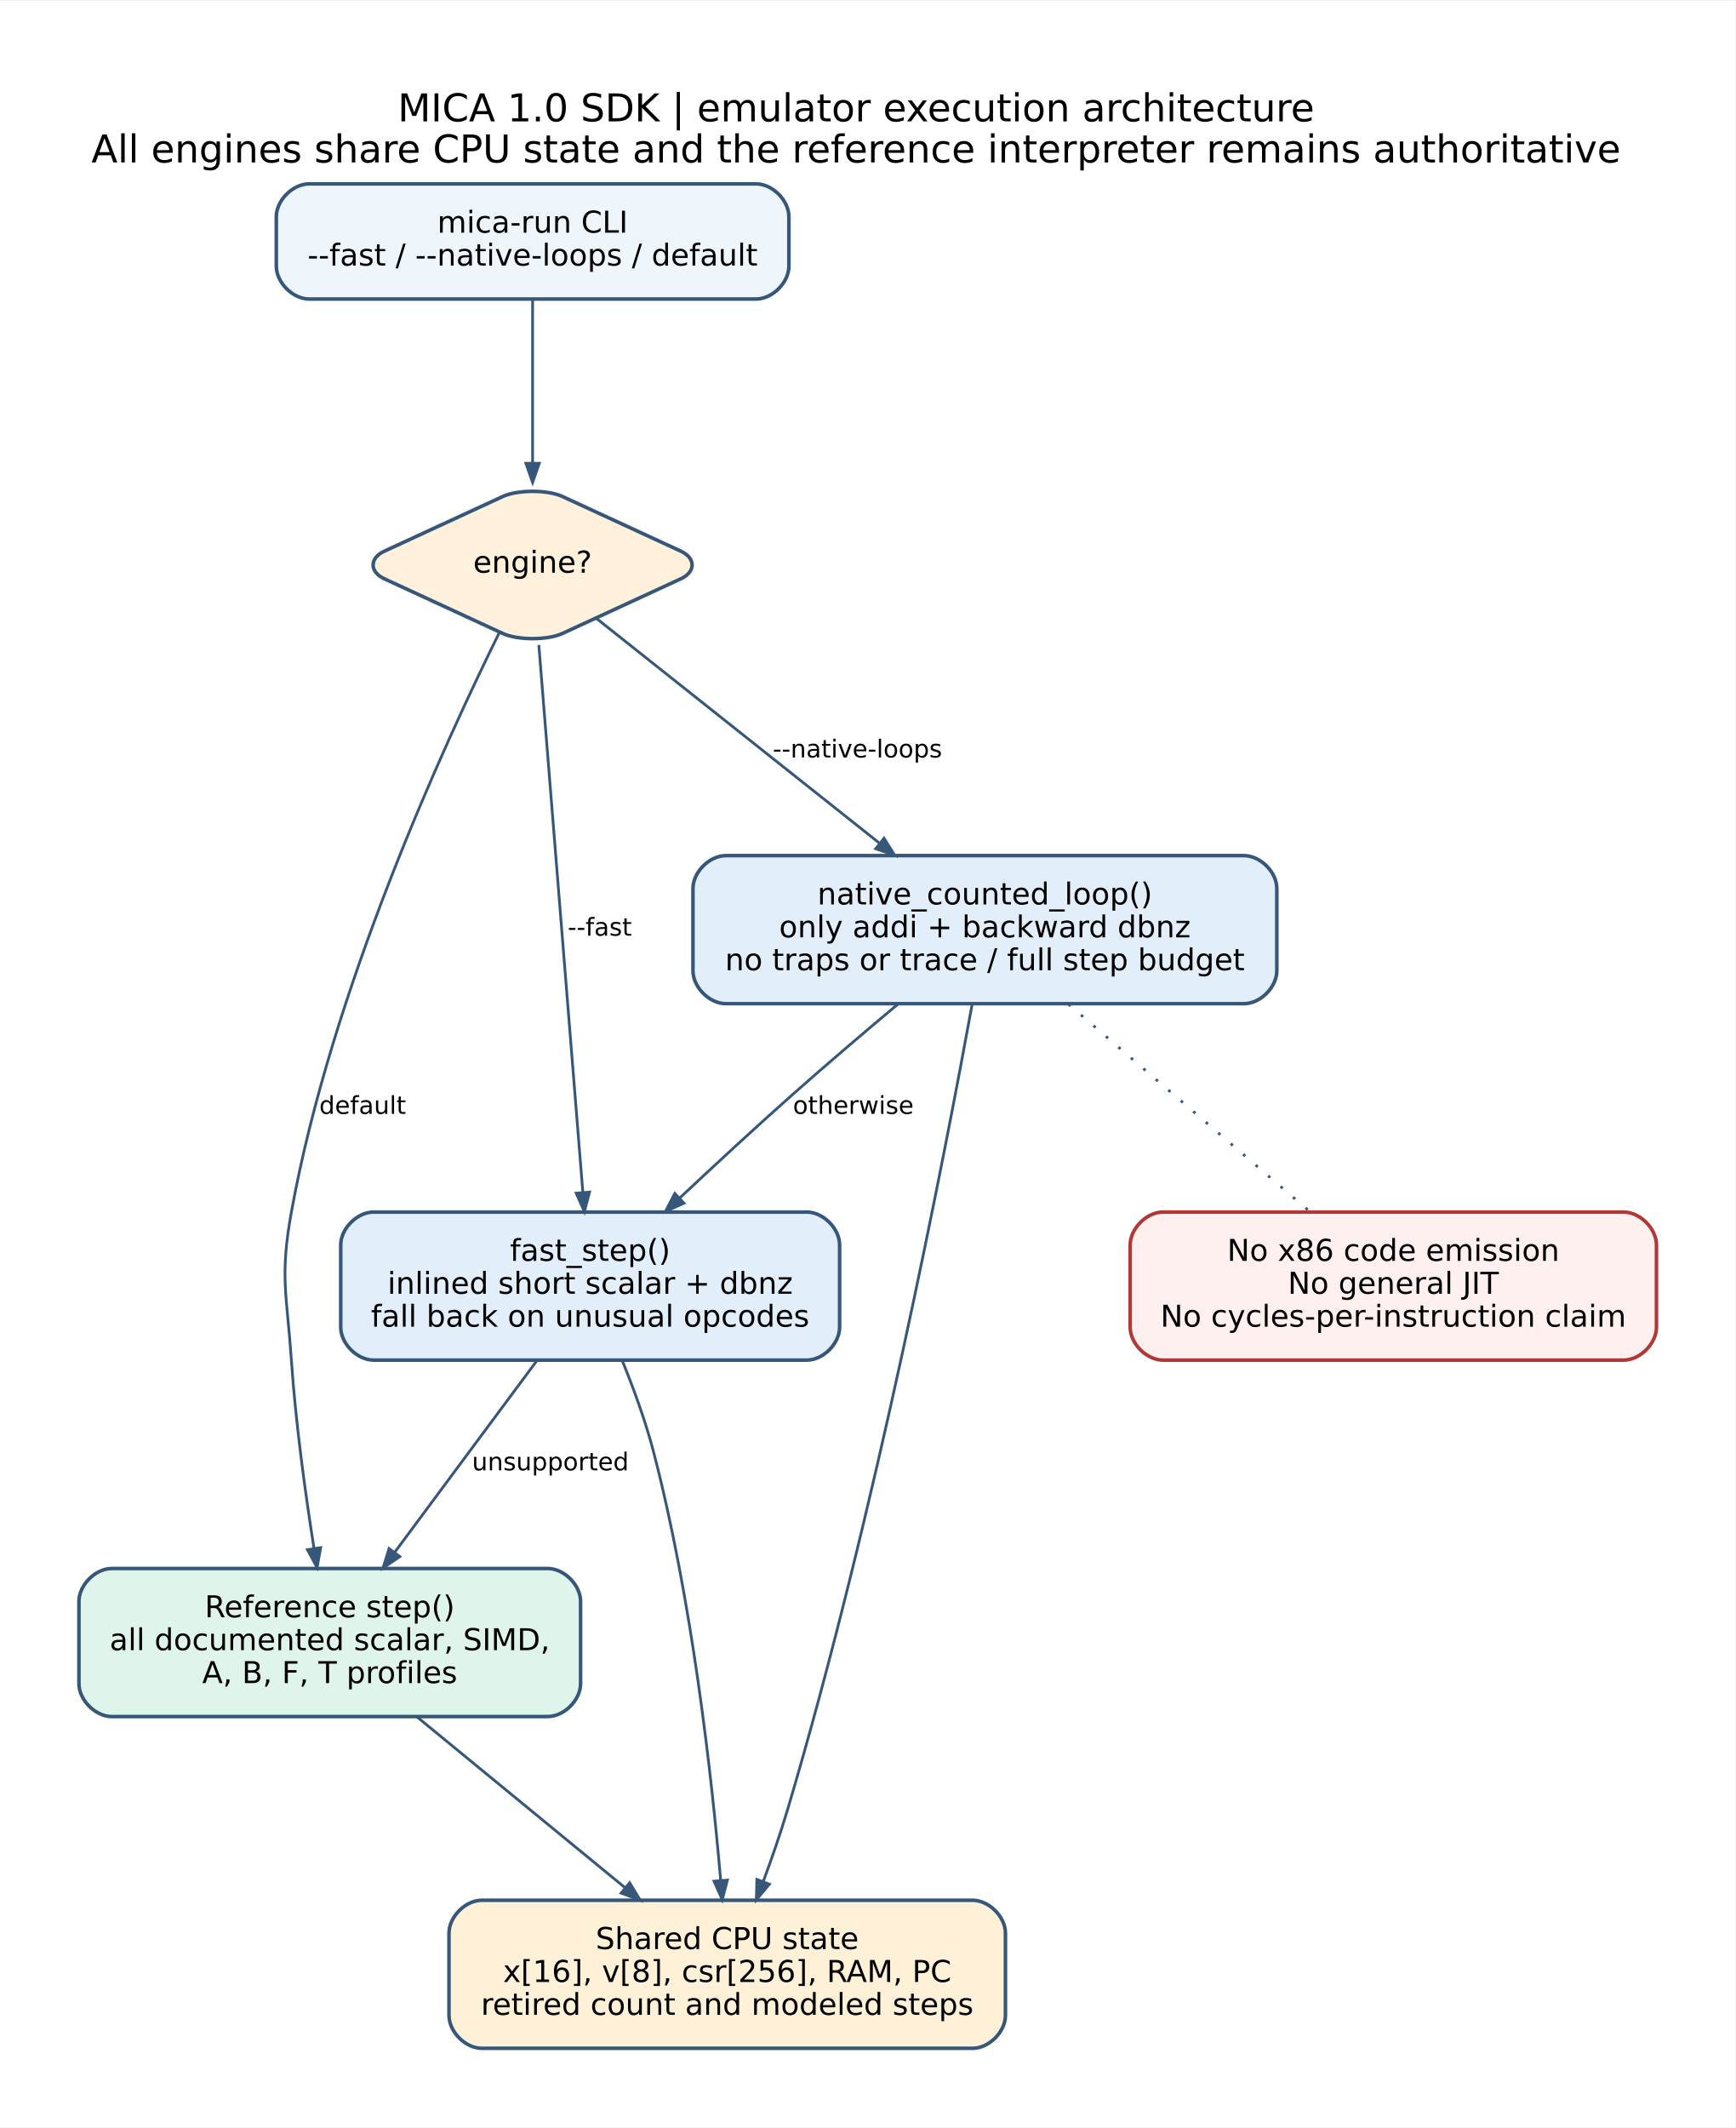
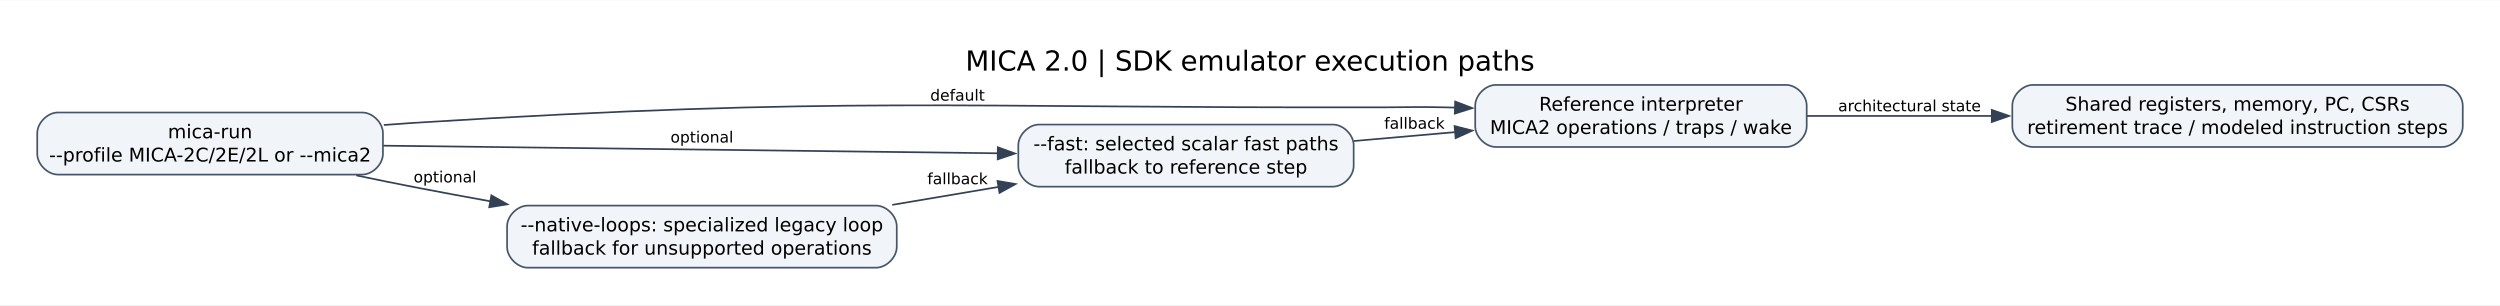
- <svg xmlns="http://www.w3.org/2000/svg" width="633pt" height="776pt" viewBox="0.00 0.00 633.10 775.60">
-   <g id="graph0" class="graph" transform="scale(1 1) rotate(0) translate(28.8 746.8)">
-     <polygon fill="#ffffff" stroke="transparent" points="-28.8,28.8 -28.8,-746.8 604.3,-746.8 604.3,28.8 -28.8,28.8" />
-     <text text-anchor="middle" x="283.5" y="-702.8" font-family="DejaVu Sans" font-size="14.00">MICA 1.0 SDK | emulator execution architecture</text>
-     <text text-anchor="middle" x="283.5" y="-687.8" font-family="DejaVu Sans" font-size="14.00">All engines share CPU state and the reference interpreter remains authoritative</text>
+ <svg xmlns="http://www.w3.org/2000/svg" width="1450pt" height="177pt" viewBox="0.00 0.00 1449.95 176.70">
+   <g id="graph0" class="graph" transform="scale(1 1) rotate(0) translate(21.6 155.1)">
+     <polygon fill="white" stroke="none" points="-21.6,21.6 -21.6,-155.1 1428.35,-155.1 1428.35,21.6 -21.6,21.6" />
+     <text text-anchor="middle" x="703.38" y="-114.3" font-family="DejaVu Sans" font-size="16.00">MICA 2.0 | SDK emulator execution paths</text>
    <g id="node1" class="node">
-       <path fill="#eff6fb" stroke="#365779" stroke-width="1.3" d="M247,-680C247,-680 84,-680 84,-680 78,-680 72,-674 72,-668 72,-668 72,-650 72,-650 72,-644 78,-638 84,-638 84,-638 247,-638 247,-638 253,-638 259,-644 259,-650 259,-650 259,-668 259,-668 259,-674 253,-680 247,-680" />
-       <text text-anchor="middle" x="165.5" y="-662.2" font-family="DejaVu Sans" font-size="11.00">mica-run CLI</text>
-       <text text-anchor="middle" x="165.5" y="-650.2" font-family="DejaVu Sans" font-size="11.00">--fast / --native-loops / default</text>
+       <path fill="#f1f5f9" stroke="#475569" d="M188.5,-90C188.5,-90 12,-90 12,-90 6,-90 0,-84 0,-78 0,-78 0,-66 0,-66 0,-60 6,-54 12,-54 12,-54 188.5,-54 188.5,-54 194.5,-54 200.5,-60 200.5,-66 200.5,-66 200.5,-78 200.5,-78 200.5,-84 194.5,-90 188.5,-90" />
+       <text text-anchor="middle" x="100.25" y="-75.05" font-family="DejaVu Sans" font-size="11.00">mica-run</text>
+       <text text-anchor="middle" x="100.25" y="-61.55" font-family="DejaVu Sans" font-size="11.00">--profile MICA-2C/2E/2L or --mica2</text>
    </g>
    <g id="node2" class="node">
-       <path fill="#fff1dc" stroke="#365779" stroke-width="1.3" d="M154.6,-565.97C154.6,-565.97 111.4,-546.03 111.4,-546.03 105.95,-543.51 105.95,-538.49 111.4,-535.97 111.4,-535.97 154.6,-516.03 154.6,-516.03 160.05,-513.51 170.95,-513.51 176.4,-516.03 176.4,-516.03 219.6,-535.97 219.6,-535.97 225.05,-538.49 225.05,-543.51 219.6,-546.03 219.6,-546.03 176.4,-565.97 176.4,-565.97 170.95,-568.49 160.05,-568.49 154.6,-565.97" />
-       <text text-anchor="middle" x="165.5" y="-538.2" font-family="DejaVu Sans" font-size="11.00">engine?</text>
+       <path fill="#f1f5f9" stroke="#475569" d="M1014.25,-106C1014.25,-106 846,-106 846,-106 840,-106 834,-100 834,-94 834,-94 834,-82 834,-82 834,-76 840,-70 846,-70 846,-70 1014.25,-70 1014.25,-70 1020.25,-70 1026.25,-76 1026.25,-82 1026.25,-82 1026.25,-94 1026.25,-94 1026.25,-100 1020.25,-106 1014.25,-106" />
+       <text text-anchor="middle" x="930.12" y="-91.05" font-family="DejaVu Sans" font-size="11.00">Reference interpreter</text>
+       <text text-anchor="middle" x="930.12" y="-77.55" font-family="DejaVu Sans" font-size="11.00">MICA2 operations / traps / wake</text>
    </g>
    <g id="edge1" class="edge">
-       <path fill="none" stroke="#365779" d="M165.5,-637.79C165.5,-621.38 165.5,-597.8 165.5,-578.15" />
-       <polygon fill="#365779" stroke="#365779" points="167.95,-578.1 165.5,-571.1 163.05,-578.1 167.95,-578.1" />
+       <path fill="none" stroke="#334155" d="M200.99,-82.75C206.91,-83.22 212.78,-83.64 218.5,-84 468.27,-99.61 531.25,-92.41 781.5,-93 796.83,-93.04 800.67,-93.34 816,-93 818.08,-92.95 820.19,-92.9 822.31,-92.85" />
+       <polygon fill="#334155" stroke="#334155" points="822.37,-96.35 832.26,-92.56 822.17,-89.35 822.37,-96.35" />
+       <text text-anchor="middle" x="533.75" y="-96.85" font-family="DejaVu Sans" font-size="9.00">default</text>
    </g>
    <g id="node3" class="node">
-       <path fill="#dff5eb" stroke="#365779" stroke-width="1.3" d="M171,-175C171,-175 12,-175 12,-175 6,-175 0,-169 0,-163 0,-163 0,-133 0,-133 0,-127 6,-121 12,-121 12,-121 171,-121 171,-121 177,-121 183,-127 183,-133 183,-133 183,-163 183,-163 183,-169 177,-175 171,-175" />
-       <text text-anchor="middle" x="91.5" y="-157.2" font-family="DejaVu Sans" font-size="11.00">Reference step()</text>
-       <text text-anchor="middle" x="91.5" y="-145.2" font-family="DejaVu Sans" font-size="11.00">all documented scalar, SIMD,</text>
-       <text text-anchor="middle" x="91.5" y="-133.2" font-family="DejaVu Sans" font-size="11.00">A, B, F, T profiles</text>
+       <path fill="#f1f5f9" stroke="#475569" d="M751.5,-83C751.5,-83 581,-83 581,-83 575,-83 569,-77 569,-71 569,-71 569,-59 569,-59 569,-53 575,-47 581,-47 581,-47 751.5,-47 751.5,-47 757.5,-47 763.5,-53 763.5,-59 763.5,-59 763.5,-71 763.5,-71 763.5,-77 757.5,-83 751.5,-83" />
+       <text text-anchor="middle" x="666.25" y="-68.05" font-family="DejaVu Sans" font-size="11.00">--fast: selected scalar fast paths</text>
+       <text text-anchor="middle" x="666.25" y="-54.55" font-family="DejaVu Sans" font-size="11.00">fallback to reference step</text>
    </g>
    <g id="edge2" class="edge">
-       <path fill="none" stroke="#365779" d="M153.42,-516.46C132.93,-475.02 92.13,-385.81 77.5,-305 73.22,-281.38 75.86,-274.94 77.5,-251 79.07,-227.97 82.62,-202.22 85.75,-182.35" />
-       <polygon fill="#365779" stroke="#365779" points="88.19,-182.62 86.88,-175.32 83.35,-181.84 88.19,-182.62" />
-       <text text-anchor="middle" x="103.5" y="-340.8" font-family="DejaVu Sans" font-size="9.00">default</text>
+       <path fill="none" stroke="#334155" d="M200.78,-70.76C300.76,-69.52 454.36,-67.62 557.24,-66.34" />
+       <polygon fill="#334155" stroke="#334155" points="557.13,-69.84 567.08,-66.22 557.04,-62.84 557.13,-69.84" />
+       <text text-anchor="middle" x="385.5" y="-72.57" font-family="DejaVu Sans" font-size="9.00">optional</text>
    </g>
    <g id="node4" class="node">
-       <path fill="#e3eefb" stroke="#365779" stroke-width="1.3" d="M265.5,-305C265.5,-305 107.5,-305 107.5,-305 101.5,-305 95.5,-299 95.5,-293 95.5,-293 95.5,-263 95.5,-263 95.5,-257 101.5,-251 107.5,-251 107.5,-251 265.5,-251 265.5,-251 271.5,-251 277.5,-257 277.5,-263 277.5,-263 277.5,-293 277.5,-293 277.5,-299 271.5,-305 265.5,-305" />
-       <text text-anchor="middle" x="186.5" y="-287.2" font-family="DejaVu Sans" font-size="11.00">fast_step()</text>
-       <text text-anchor="middle" x="186.5" y="-275.2" font-family="DejaVu Sans" font-size="11.00">inlined short scalar + dbnz</text>
-       <text text-anchor="middle" x="186.5" y="-263.2" font-family="DejaVu Sans" font-size="11.00">fall back on unusual opcodes</text>
+       <path fill="#f1f5f9" stroke="#475569" d="M486.5,-36C486.5,-36 284.5,-36 284.5,-36 278.5,-36 272.5,-30 272.5,-24 272.5,-24 272.5,-12 272.5,-12 272.5,-6 278.5,0 284.5,0 284.5,0 486.5,0 486.5,0 492.5,0 498.5,-6 498.5,-12 498.5,-12 498.5,-24 498.5,-24 498.5,-30 492.5,-36 486.5,-36" />
+       <text text-anchor="middle" x="385.5" y="-21.05" font-family="DejaVu Sans" font-size="11.00">--native-loops: specialized legacy loop</text>
+       <text text-anchor="middle" x="385.5" y="-7.55" font-family="DejaVu Sans" font-size="11.00">fallback for unsupported operations</text>
    </g>
    <g id="edge3" class="edge">
-       <path fill="none" stroke="#365779" d="M167.77,-511.82C171.68,-463.23 179.67,-363.9 183.84,-312.1" />
-       <polygon fill="#365779" stroke="#365779" points="186.28,-312.29 184.4,-305.12 181.4,-311.9 186.28,-312.29" />
-       <text text-anchor="middle" x="190" y="-405.8" font-family="DejaVu Sans" font-size="9.00">--fast</text>
+       <path fill="none" stroke="#334155" d="M185.07,-53.52C196.29,-51.17 207.67,-48.85 218.5,-46.75 232.94,-43.95 248.11,-41.13 263.17,-38.43" />
+       <polygon fill="#334155" stroke="#334155" points="263.39,-41.94 272.62,-36.74 262.16,-35.05 263.39,-41.94" />
+       <text text-anchor="middle" x="236.5" y="-49.45" font-family="DejaVu Sans" font-size="9.00">optional</text>
    </g>
    <g id="node5" class="node">
-       <path fill="#e3eefb" stroke="#365779" stroke-width="1.3" d="M425,-435C425,-435 236,-435 236,-435 230,-435 224,-429 224,-423 224,-423 224,-393 224,-393 224,-387 230,-381 236,-381 236,-381 425,-381 425,-381 431,-381 437,-387 437,-393 437,-393 437,-423 437,-423 437,-429 431,-435 425,-435" />
-       <text text-anchor="middle" x="330.5" y="-417.2" font-family="DejaVu Sans" font-size="11.00">native_counted_loop()</text>
-       <text text-anchor="middle" x="330.5" y="-405.2" font-family="DejaVu Sans" font-size="11.00">only addi + backward dbnz</text>
-       <text text-anchor="middle" x="330.5" y="-393.2" font-family="DejaVu Sans" font-size="11.00">no traps or trace / full step budget</text>
+       <path fill="#f1f5f9" stroke="#475569" d="M1394.75,-106C1394.75,-106 1157.5,-106 1157.5,-106 1151.5,-106 1145.5,-100 1145.5,-94 1145.5,-94 1145.5,-82 1145.5,-82 1145.5,-76 1151.5,-70 1157.5,-70 1157.5,-70 1394.75,-70 1394.75,-70 1400.75,-70 1406.75,-76 1406.75,-82 1406.75,-82 1406.75,-94 1406.75,-94 1406.75,-100 1400.75,-106 1394.75,-106" />
+       <text text-anchor="middle" x="1276.12" y="-91.05" font-family="DejaVu Sans" font-size="11.00">Shared registers, memory, PC, CSRs</text>
+       <text text-anchor="middle" x="1276.12" y="-77.55" font-family="DejaVu Sans" font-size="11.00">retirement trace / modeled instruction steps</text>
+     </g>
+     <g id="edge6" class="edge">
+       <path fill="none" stroke="#334155" d="M1026.49,-88C1059.74,-88 1097.79,-88 1133.95,-88" />
+       <polygon fill="#334155" stroke="#334155" points="1133.6,-91.5 1143.6,-88 1133.6,-84.5 1133.6,-91.5" />
+       <text text-anchor="middle" x="1085.88" y="-90.7" font-family="DejaVu Sans" font-size="9.00">architectural state</text>
+     </g>
+     <g id="edge5" class="edge">
+       <path fill="none" stroke="#334155" d="M763.65,-73.47C782.79,-75.15 802.99,-76.92 822.45,-78.63" />
+       <polygon fill="#334155" stroke="#334155" points="822.03,-82.11 832.3,-79.5 822.64,-75.13 822.03,-82.11" />
+       <text text-anchor="middle" x="798.75" y="-80.58" font-family="DejaVu Sans" font-size="9.00">fallback</text>
    </g>
    <g id="edge4" class="edge">
-       <path fill="none" stroke="#365779" d="M188.79,-521.51C215.55,-500.26 259.88,-465.07 291.84,-439.7" />
-       <polygon fill="#365779" stroke="#365779" points="293.7,-441.35 297.65,-435.08 290.65,-437.51 293.7,-441.35" />
-       <text text-anchor="middle" x="284" y="-470.8" font-family="DejaVu Sans" font-size="9.00">--native-loops</text>
-     </g>
-     <g id="node6" class="node">
-       <path fill="#fff1d8" stroke="#365779" stroke-width="1.3" d="M326,-54C326,-54 147,-54 147,-54 141,-54 135,-48 135,-42 135,-42 135,-12 135,-12 135,-6 141,0 147,0 147,0 326,0 326,0 332,0 338,-6 338,-12 338,-12 338,-42 338,-42 338,-48 332,-54 326,-54" />
-       <text text-anchor="middle" x="236.5" y="-36.2" font-family="DejaVu Sans" font-size="11.00">Shared CPU state</text>
-       <text text-anchor="middle" x="236.5" y="-24.2" font-family="DejaVu Sans" font-size="11.00">x[16], v[8], csr[256], RAM, PC</text>
-       <text text-anchor="middle" x="236.5" y="-12.2" font-family="DejaVu Sans" font-size="11.00">retired count and modeled steps</text>
-     </g>
-     <g id="edge7" class="edge">
-       <path fill="none" stroke="#365779" d="M123.32,-120.88C145.7,-102.52 175.73,-77.87 199.23,-58.58" />
-       <polygon fill="#365779" stroke="#365779" points="200.9,-60.39 204.75,-54.05 197.79,-56.6 200.9,-60.39" />
-     </g>
-     <g id="edge6" class="edge">
-       <path fill="none" stroke="#365779" d="M167.05,-250.79C152.06,-230.6 131.27,-202.59 115.3,-181.06" />
-       <polygon fill="#365779" stroke="#365779" points="117.07,-179.34 110.93,-175.18 113.13,-182.26 117.07,-179.34" />
-       <text text-anchor="middle" x="172" y="-210.8" font-family="DejaVu Sans" font-size="9.00">unsupported</text>
-     </g>
-     <g id="edge8" class="edge">
-       <path fill="none" stroke="#365779" d="M198.13,-251C202.26,-240.87 206.6,-229.06 209.5,-218 223.6,-164.22 230.79,-99.82 234.09,-61.5" />
-       <polygon fill="#365779" stroke="#365779" points="236.56,-61.37 234.7,-54.19 231.67,-60.96 236.56,-61.37" />
-     </g>
-     <g id="edge5" class="edge">
-       <path fill="none" stroke="#365779" d="M298.85,-380.9C286.74,-370.76 272.87,-358.97 260.5,-348 246.81,-335.87 232.02,-322.19 219.28,-310.23" />
-       <polygon fill="#365779" stroke="#365779" points="220.73,-308.23 213.96,-305.22 217.38,-311.8 220.73,-308.23" />
-       <text text-anchor="middle" x="282.5" y="-340.8" font-family="DejaVu Sans" font-size="9.00">otherwise</text>
-     </g>
-     <g id="edge9" class="edge">
-       <path fill="none" stroke="#365779" d="M325.89,-380.98C315.88,-326.06 290.48,-194.52 258.5,-87 255.94,-78.4 252.76,-69.25 249.63,-60.79" />
-       <polygon fill="#365779" stroke="#365779" points="251.89,-59.86 247.13,-54.17 247.31,-61.59 251.89,-59.86" />
-     </g>
-     <g id="node7" class="node">
-       <path fill="#fff0f0" stroke="#b23838" stroke-width="1.3" d="M563.5,-305C563.5,-305 395.5,-305 395.5,-305 389.5,-305 383.5,-299 383.5,-293 383.5,-293 383.5,-263 383.5,-263 383.5,-257 389.5,-251 395.5,-251 395.5,-251 563.5,-251 563.5,-251 569.5,-251 575.5,-257 575.5,-263 575.5,-263 575.5,-293 575.5,-293 575.5,-299 569.5,-305 563.5,-305" />
-       <text text-anchor="middle" x="479.5" y="-287.2" font-family="DejaVu Sans" font-size="11.00">No x86 code emission</text>
-       <text text-anchor="middle" x="479.5" y="-275.2" font-family="DejaVu Sans" font-size="11.00">No general JIT</text>
-       <text text-anchor="middle" x="479.5" y="-263.2" font-family="DejaVu Sans" font-size="11.00">No cycles-per-instruction claim</text>
-     </g>
-     <g id="edge10" class="edge">
-       <path fill="none" stroke="#365779" stroke-dasharray="1,5" d="M361.01,-380.79C386.72,-358.7 423.33,-327.26 449.03,-305.18" />
+       <path fill="none" stroke="#334155" d="M495.87,-36.44C516.2,-39.87 537.43,-43.45 557.71,-46.87" />
+       <polygon fill="#334155" stroke="#334155" points="556.93,-50.29 567.37,-48.5 558.09,-43.38 556.93,-50.29" />
+       <text text-anchor="middle" x="533.75" y="-48.41" font-family="DejaVu Sans" font-size="9.00">fallback</text>
    </g>
  </g>
</svg>
